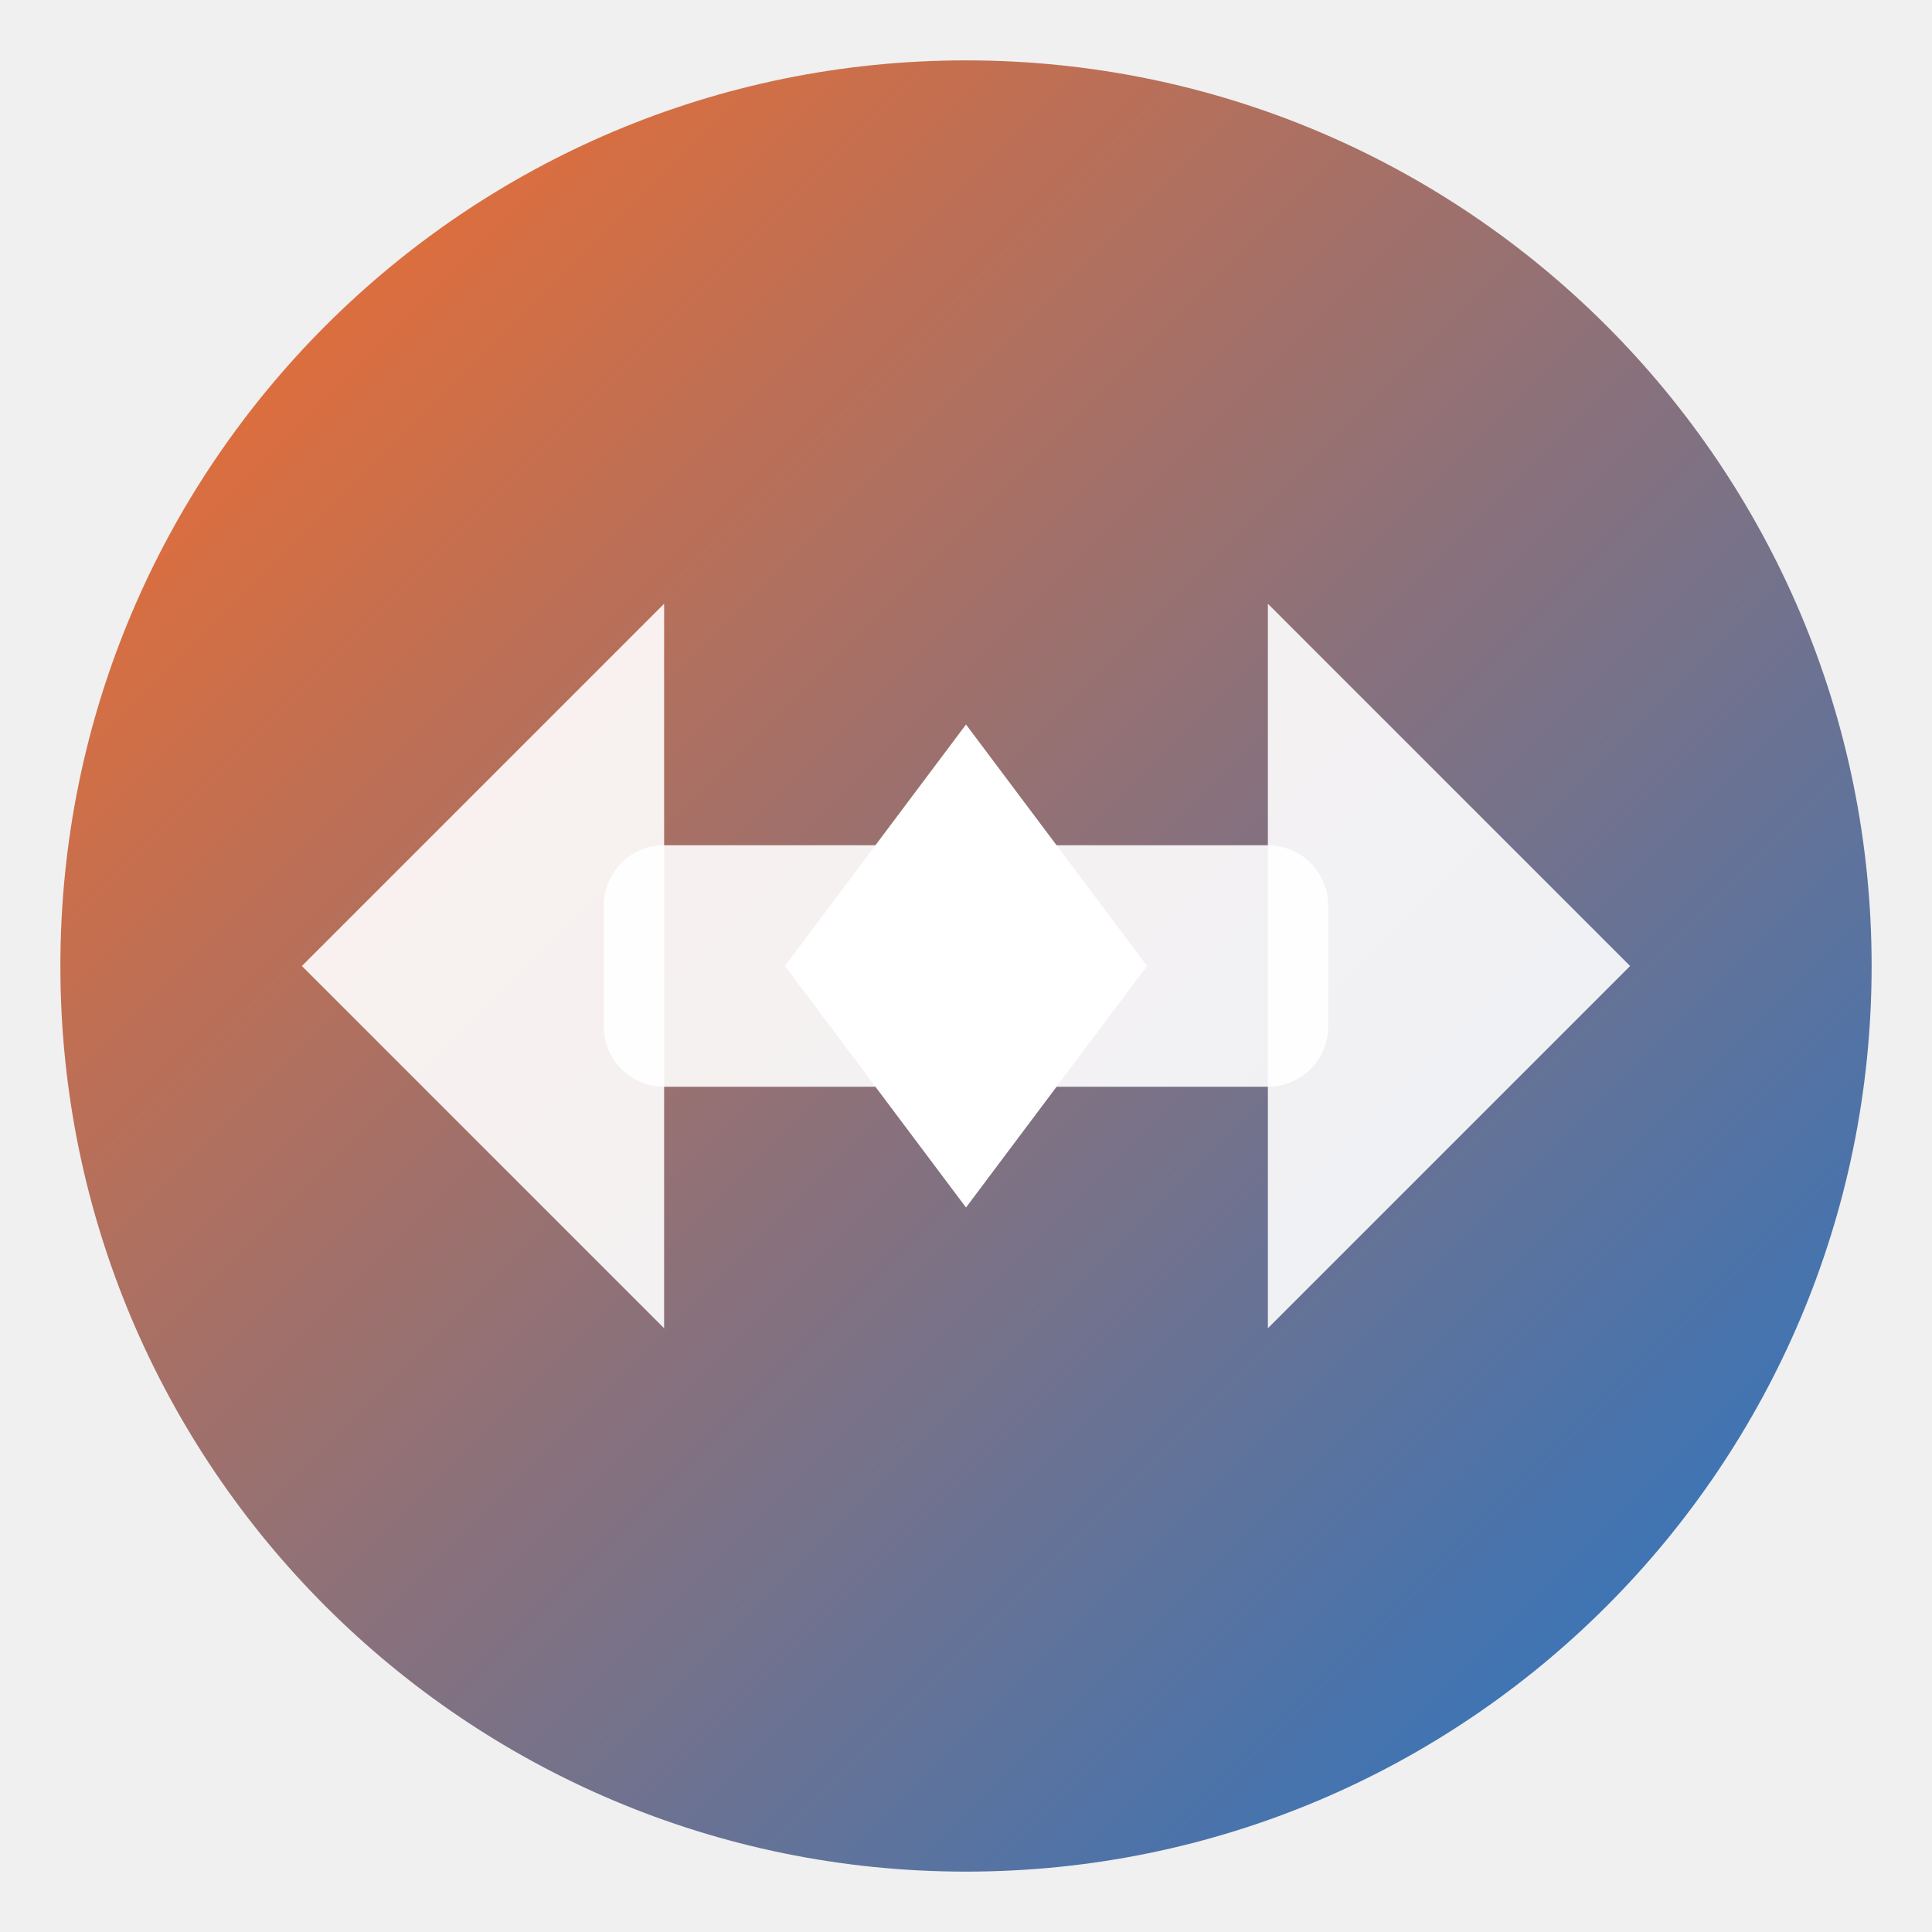
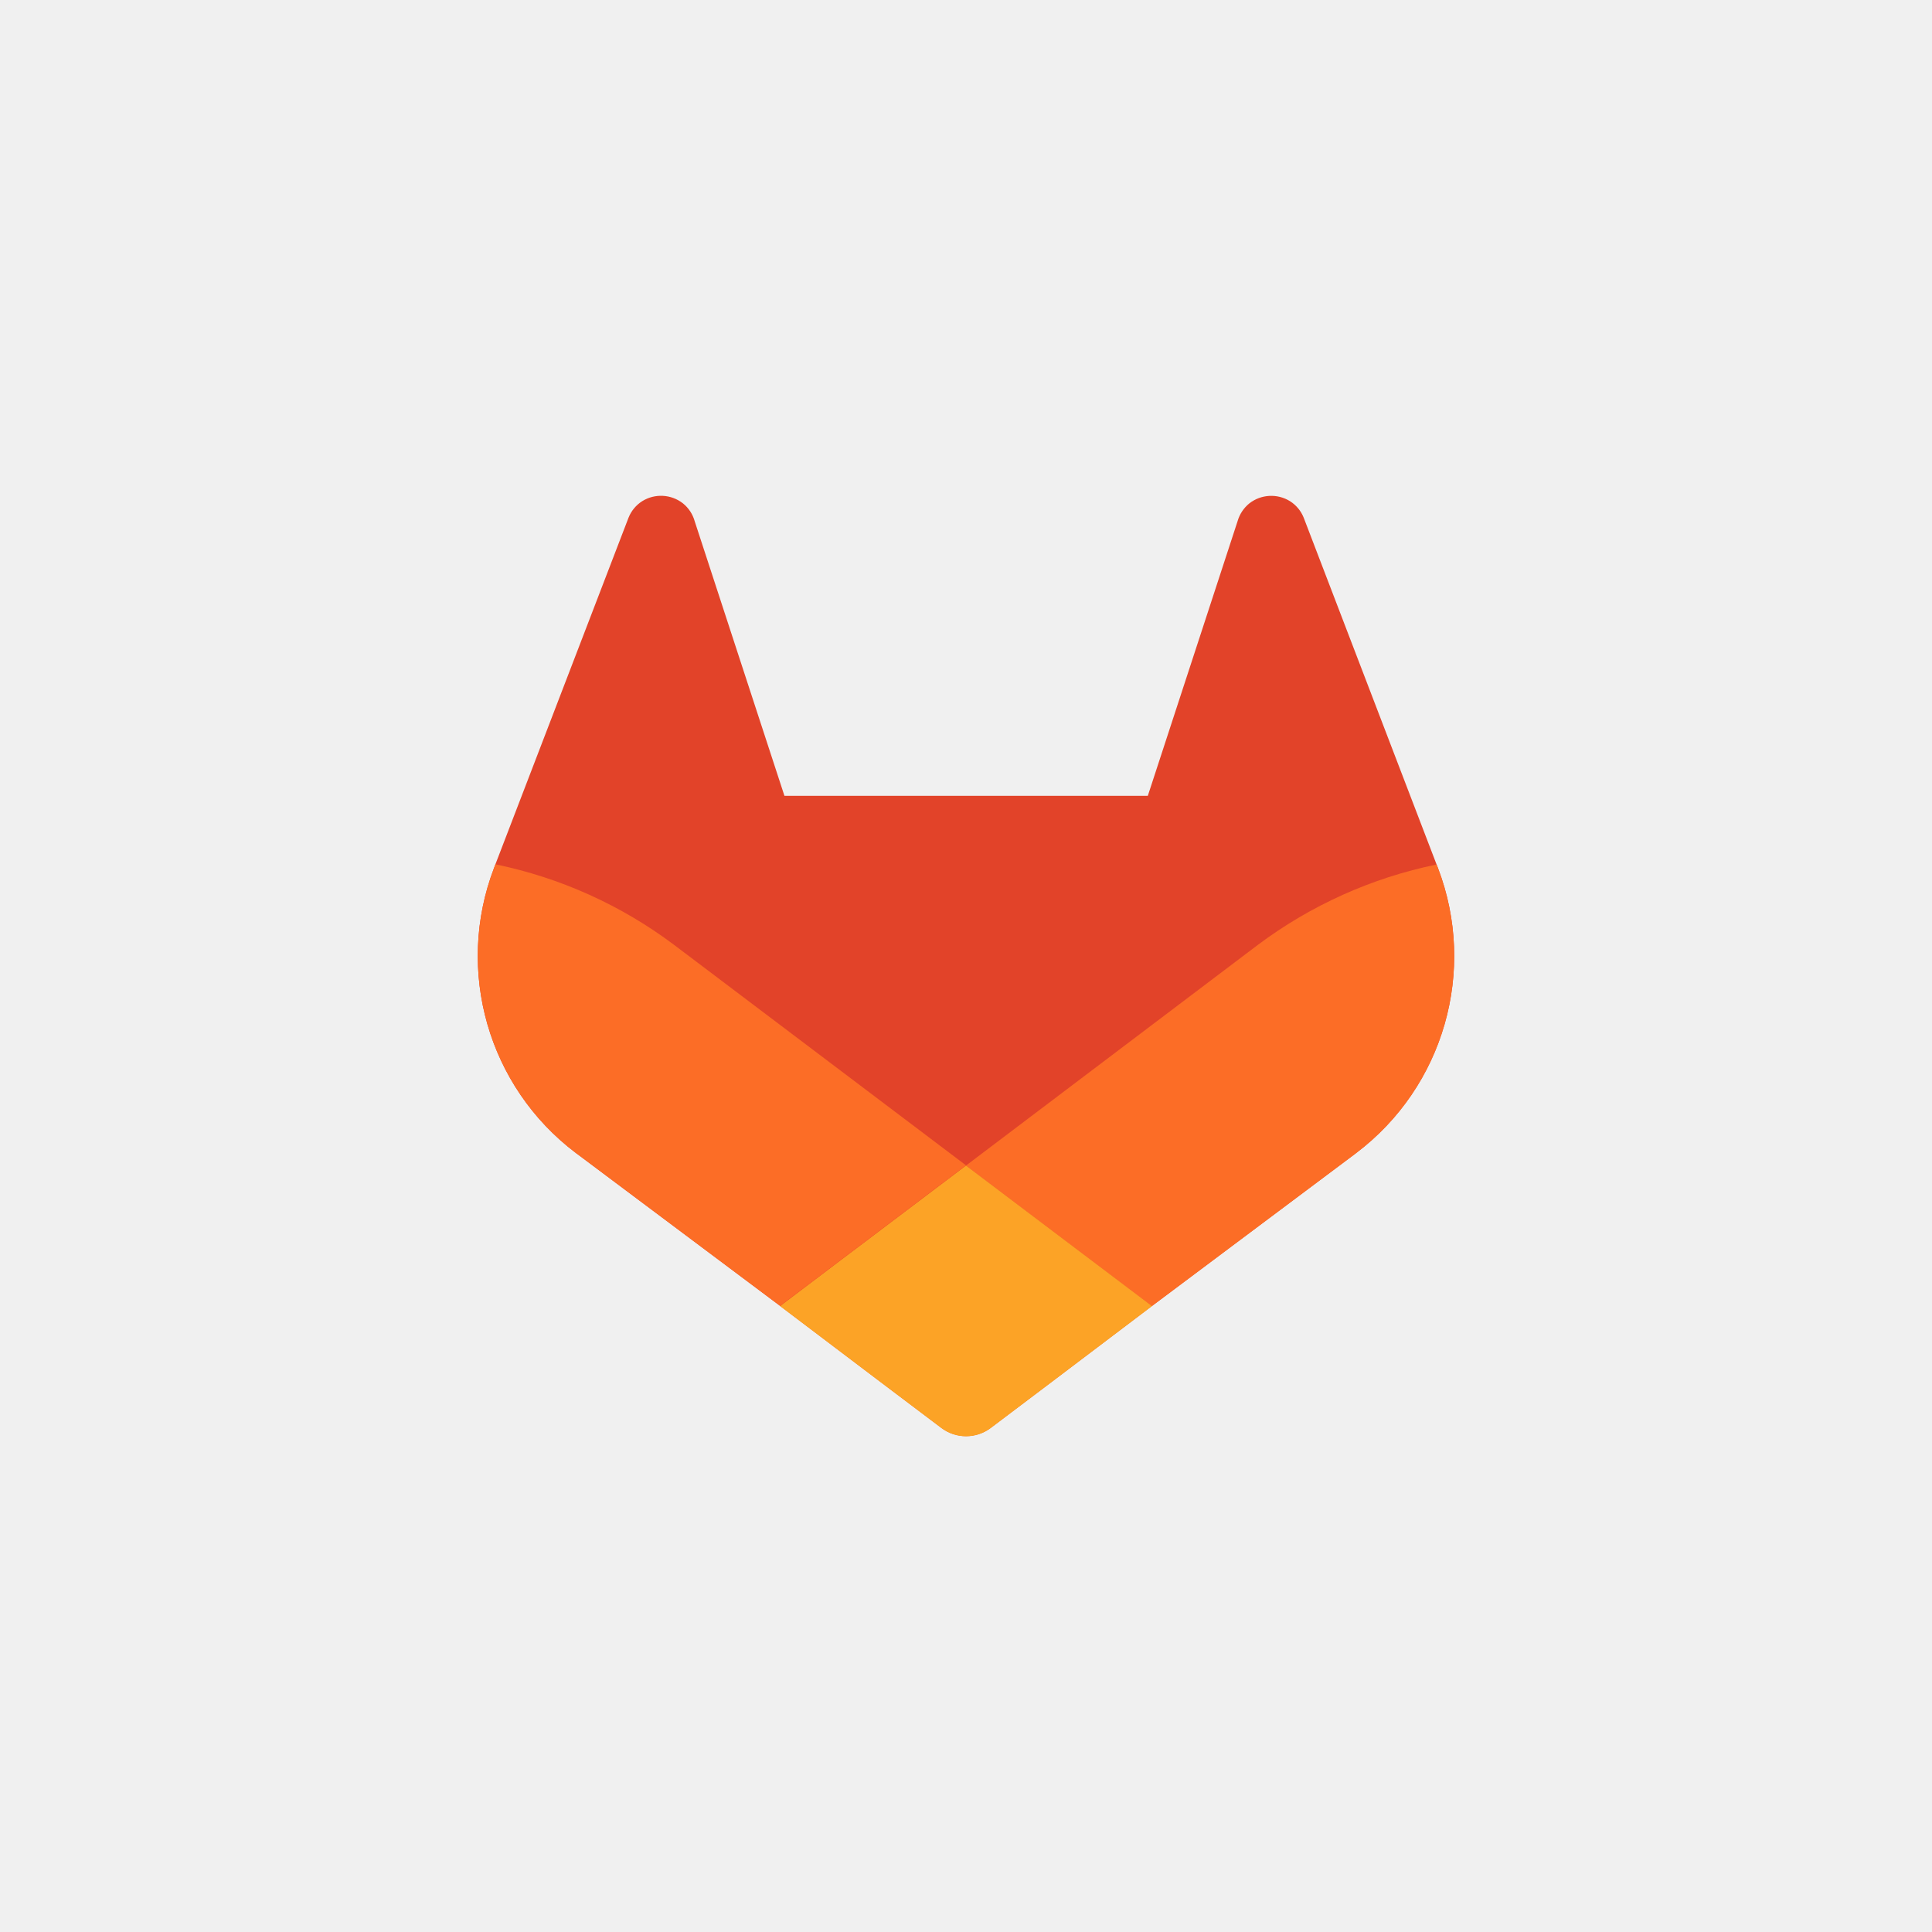
- <svg xmlns="http://www.w3.org/2000/svg" viewBox="0 0 32 32" width="32" height="32">
+ <svg xmlns="http://www.w3.org/2000/svg" viewBox="0 0 380 380">
  <defs>
-     <linearGradient id="bg" x1="0%" y1="0%" x2="100%" y2="100%">
-       <stop offset="0%" style="stop-color:#fc6d26" />
-       <stop offset="100%" style="stop-color:#1f75cb" />
-     </linearGradient>
+     <style>.cls-1{fill:#e24329;}.cls-2{fill:#fc6d26;}.cls-3{fill:#fca326;}</style>
  </defs>
-   <circle cx="16" cy="16" r="15" fill="url(#bg)" />
-   <polygon points="5,16 11,10 11,22" fill="white" opacity="0.9" />
-   <rect x="10" y="14" width="6" height="4" rx="1" fill="white" opacity="0.9" />
-   <polygon points="27,16 21,10 21,22" fill="white" opacity="0.9" />
-   <rect x="16" y="14" width="6" height="4" rx="1" fill="white" opacity="0.9" />
-   <polygon points="16,12 19,16 16,20 13,16" fill="white" />
+   <g id="LOGO">
+     <path class="cls-1" d="M282.83,170.73l-.27-.69-26.14-68.22a6.81,6.81,0,0,0-2.69-3.24,7,7,0,0,0-8,.43,7,7,0,0,0-2.32,3.52l-17.65,54H154.29l-17.65-54A6.86,6.86,0,0,0,134.32,99a7,7,0,0,0-8-.43,6.87,6.87,0,0,0-2.69,3.24L97.44,170l-.26.69a48.54,48.54,0,0,0,16.1,56.1l.09.07.24.17,39.82,29.82,19.7,14.91,12,9.06a8.07,8.07,0,0,0,9.76,0l12-9.06,19.7-14.91,40.06-30,.1-.08A48.56,48.56,0,0,0,282.83,170.73Z" />
+     <path class="cls-2" d="M282.83,170.73l-.27-.69a88.3,88.3,0,0,0-35.15,15.8L190,229.25c19.55,14.79,36.57,27.64,36.57,27.64l40.06-30,.1-.08A48.56,48.56,0,0,0,282.83,170.73Z" />
+     <path class="cls-3" d="M153.43,256.89l19.7,14.91,12,9.06a8.07,8.07,0,0,0,9.76,0l12-9.06,19.7-14.91S209.55,244,190,229.25C170.45,244,153.43,256.89,153.43,256.89Z" />
+     <path class="cls-2" d="M132.58,185.84A88.19,88.19,0,0,0,97.44,170l-.26.69a48.54,48.54,0,0,0,16.1,56.1l.09.07.24.17,39.82,29.82s17-12.85,36.57-27.64Z" />
+   </g>
</svg>
